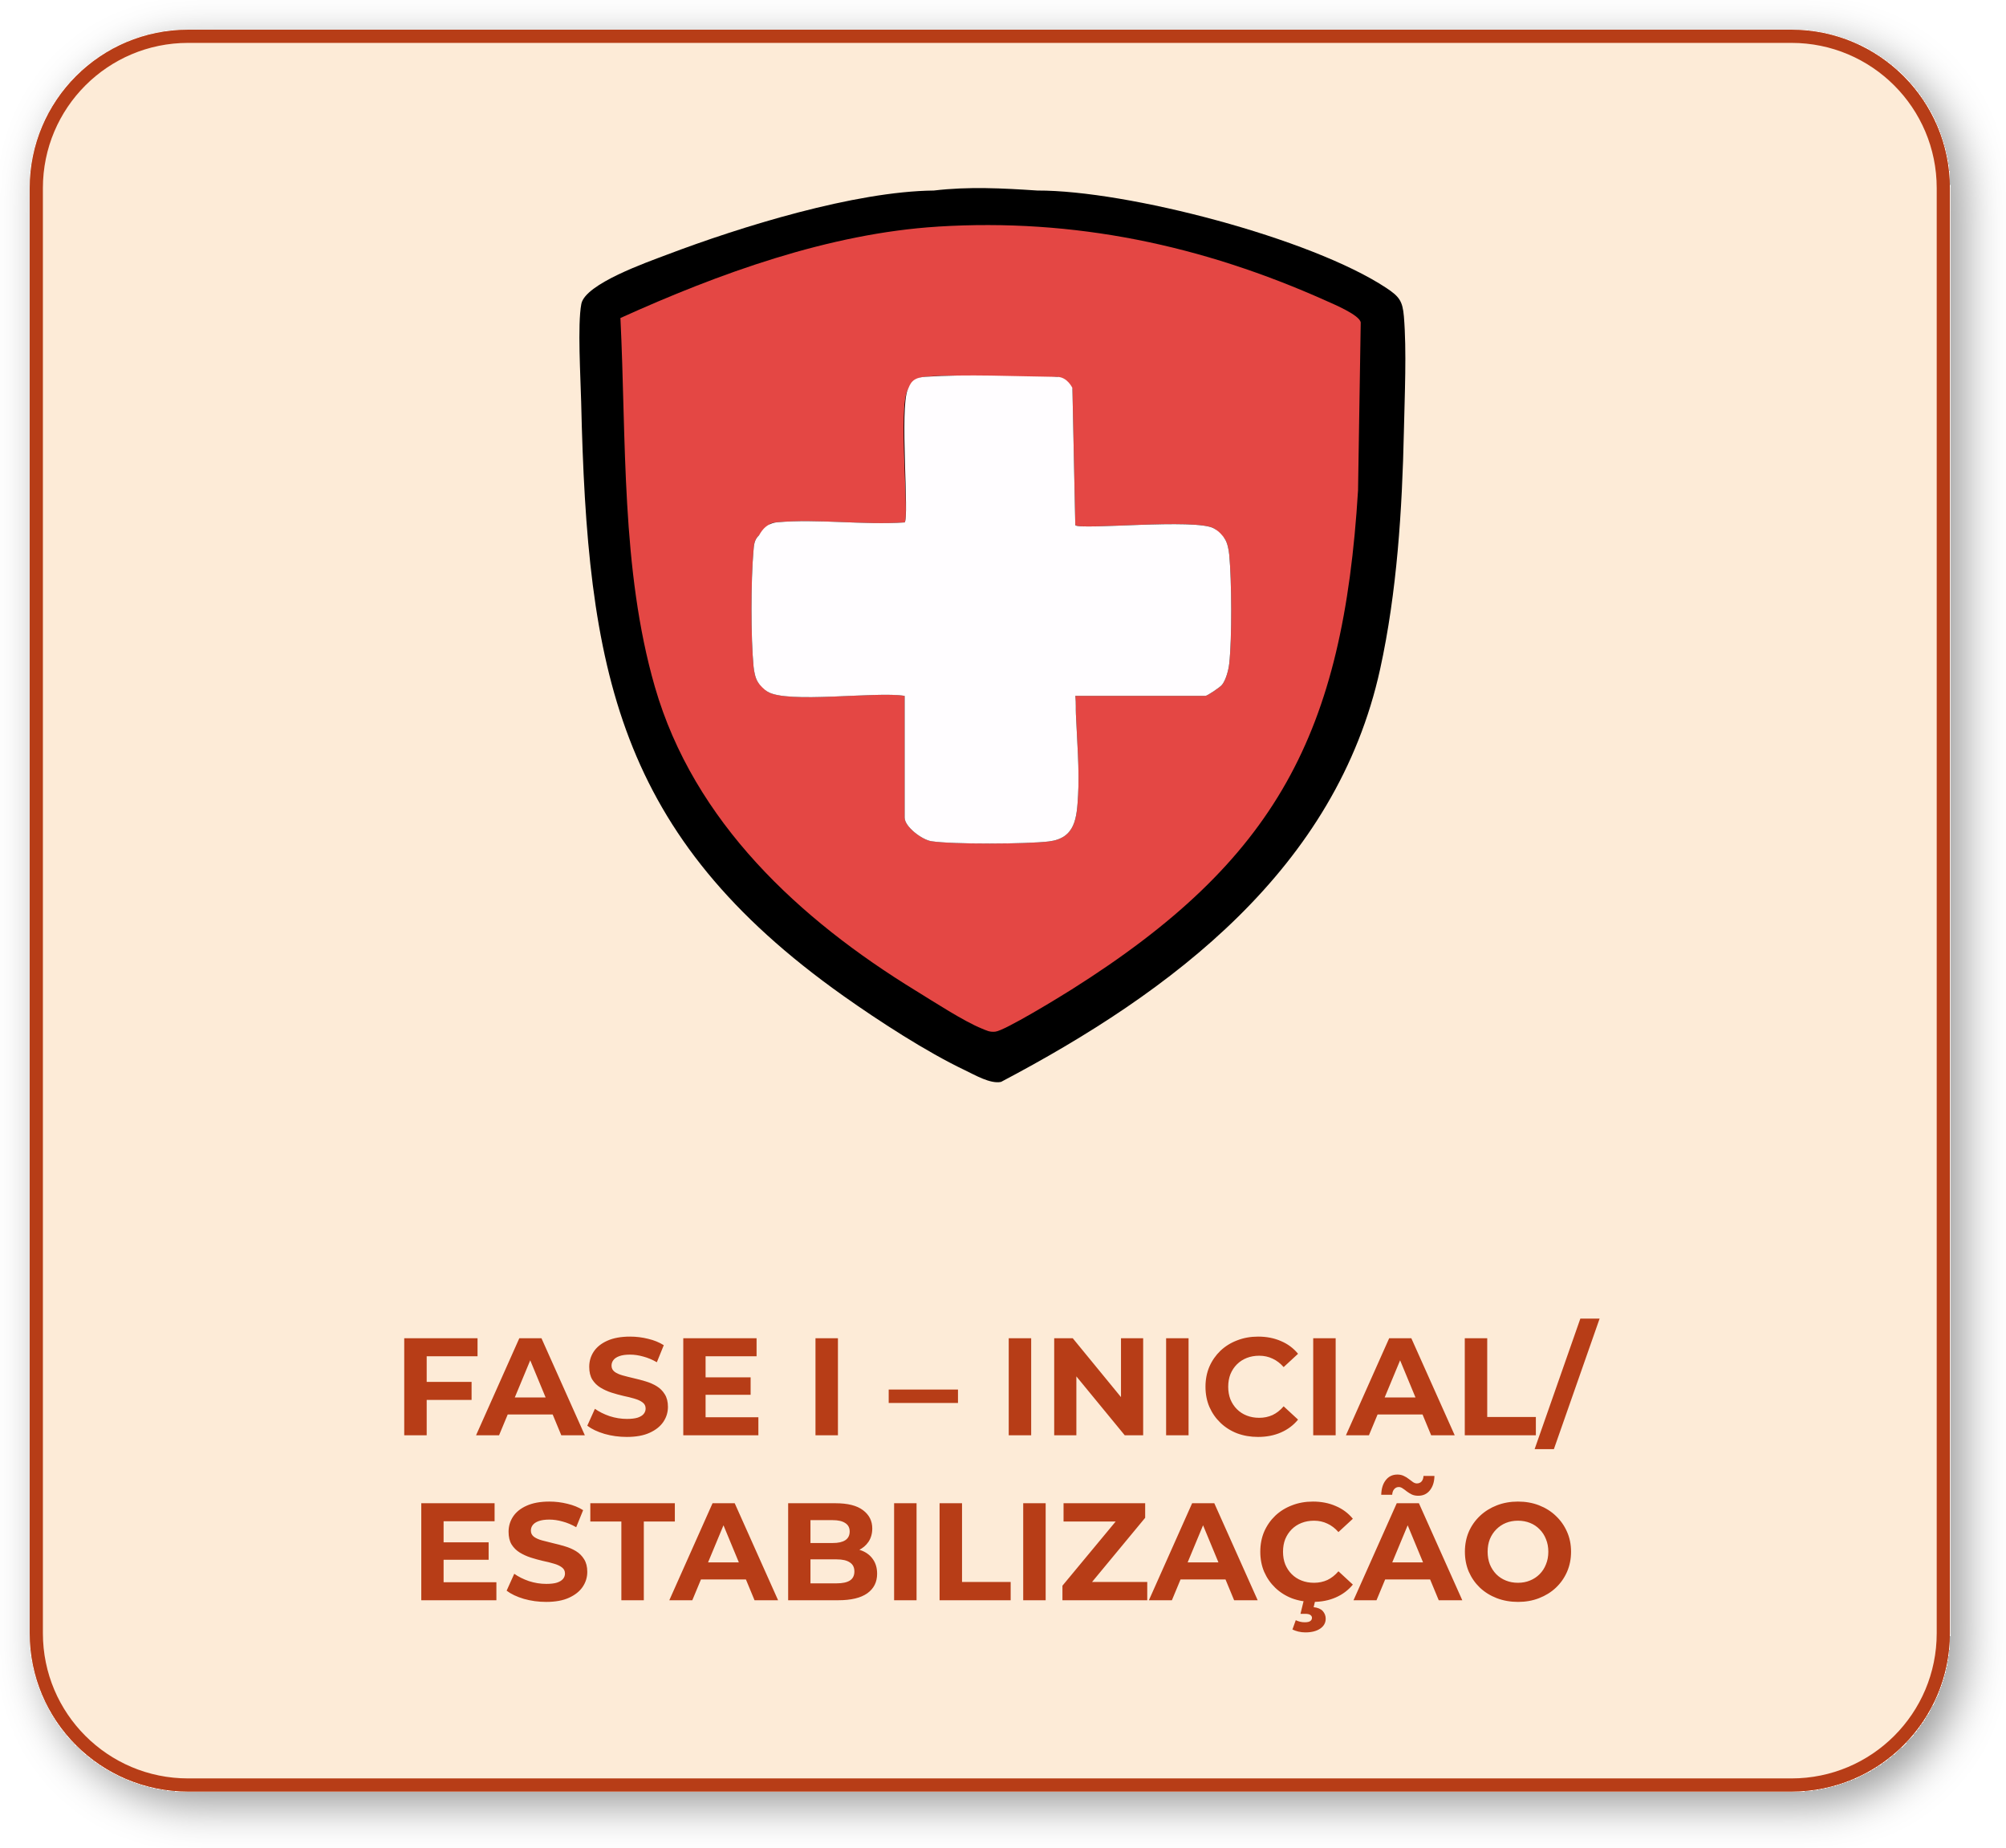
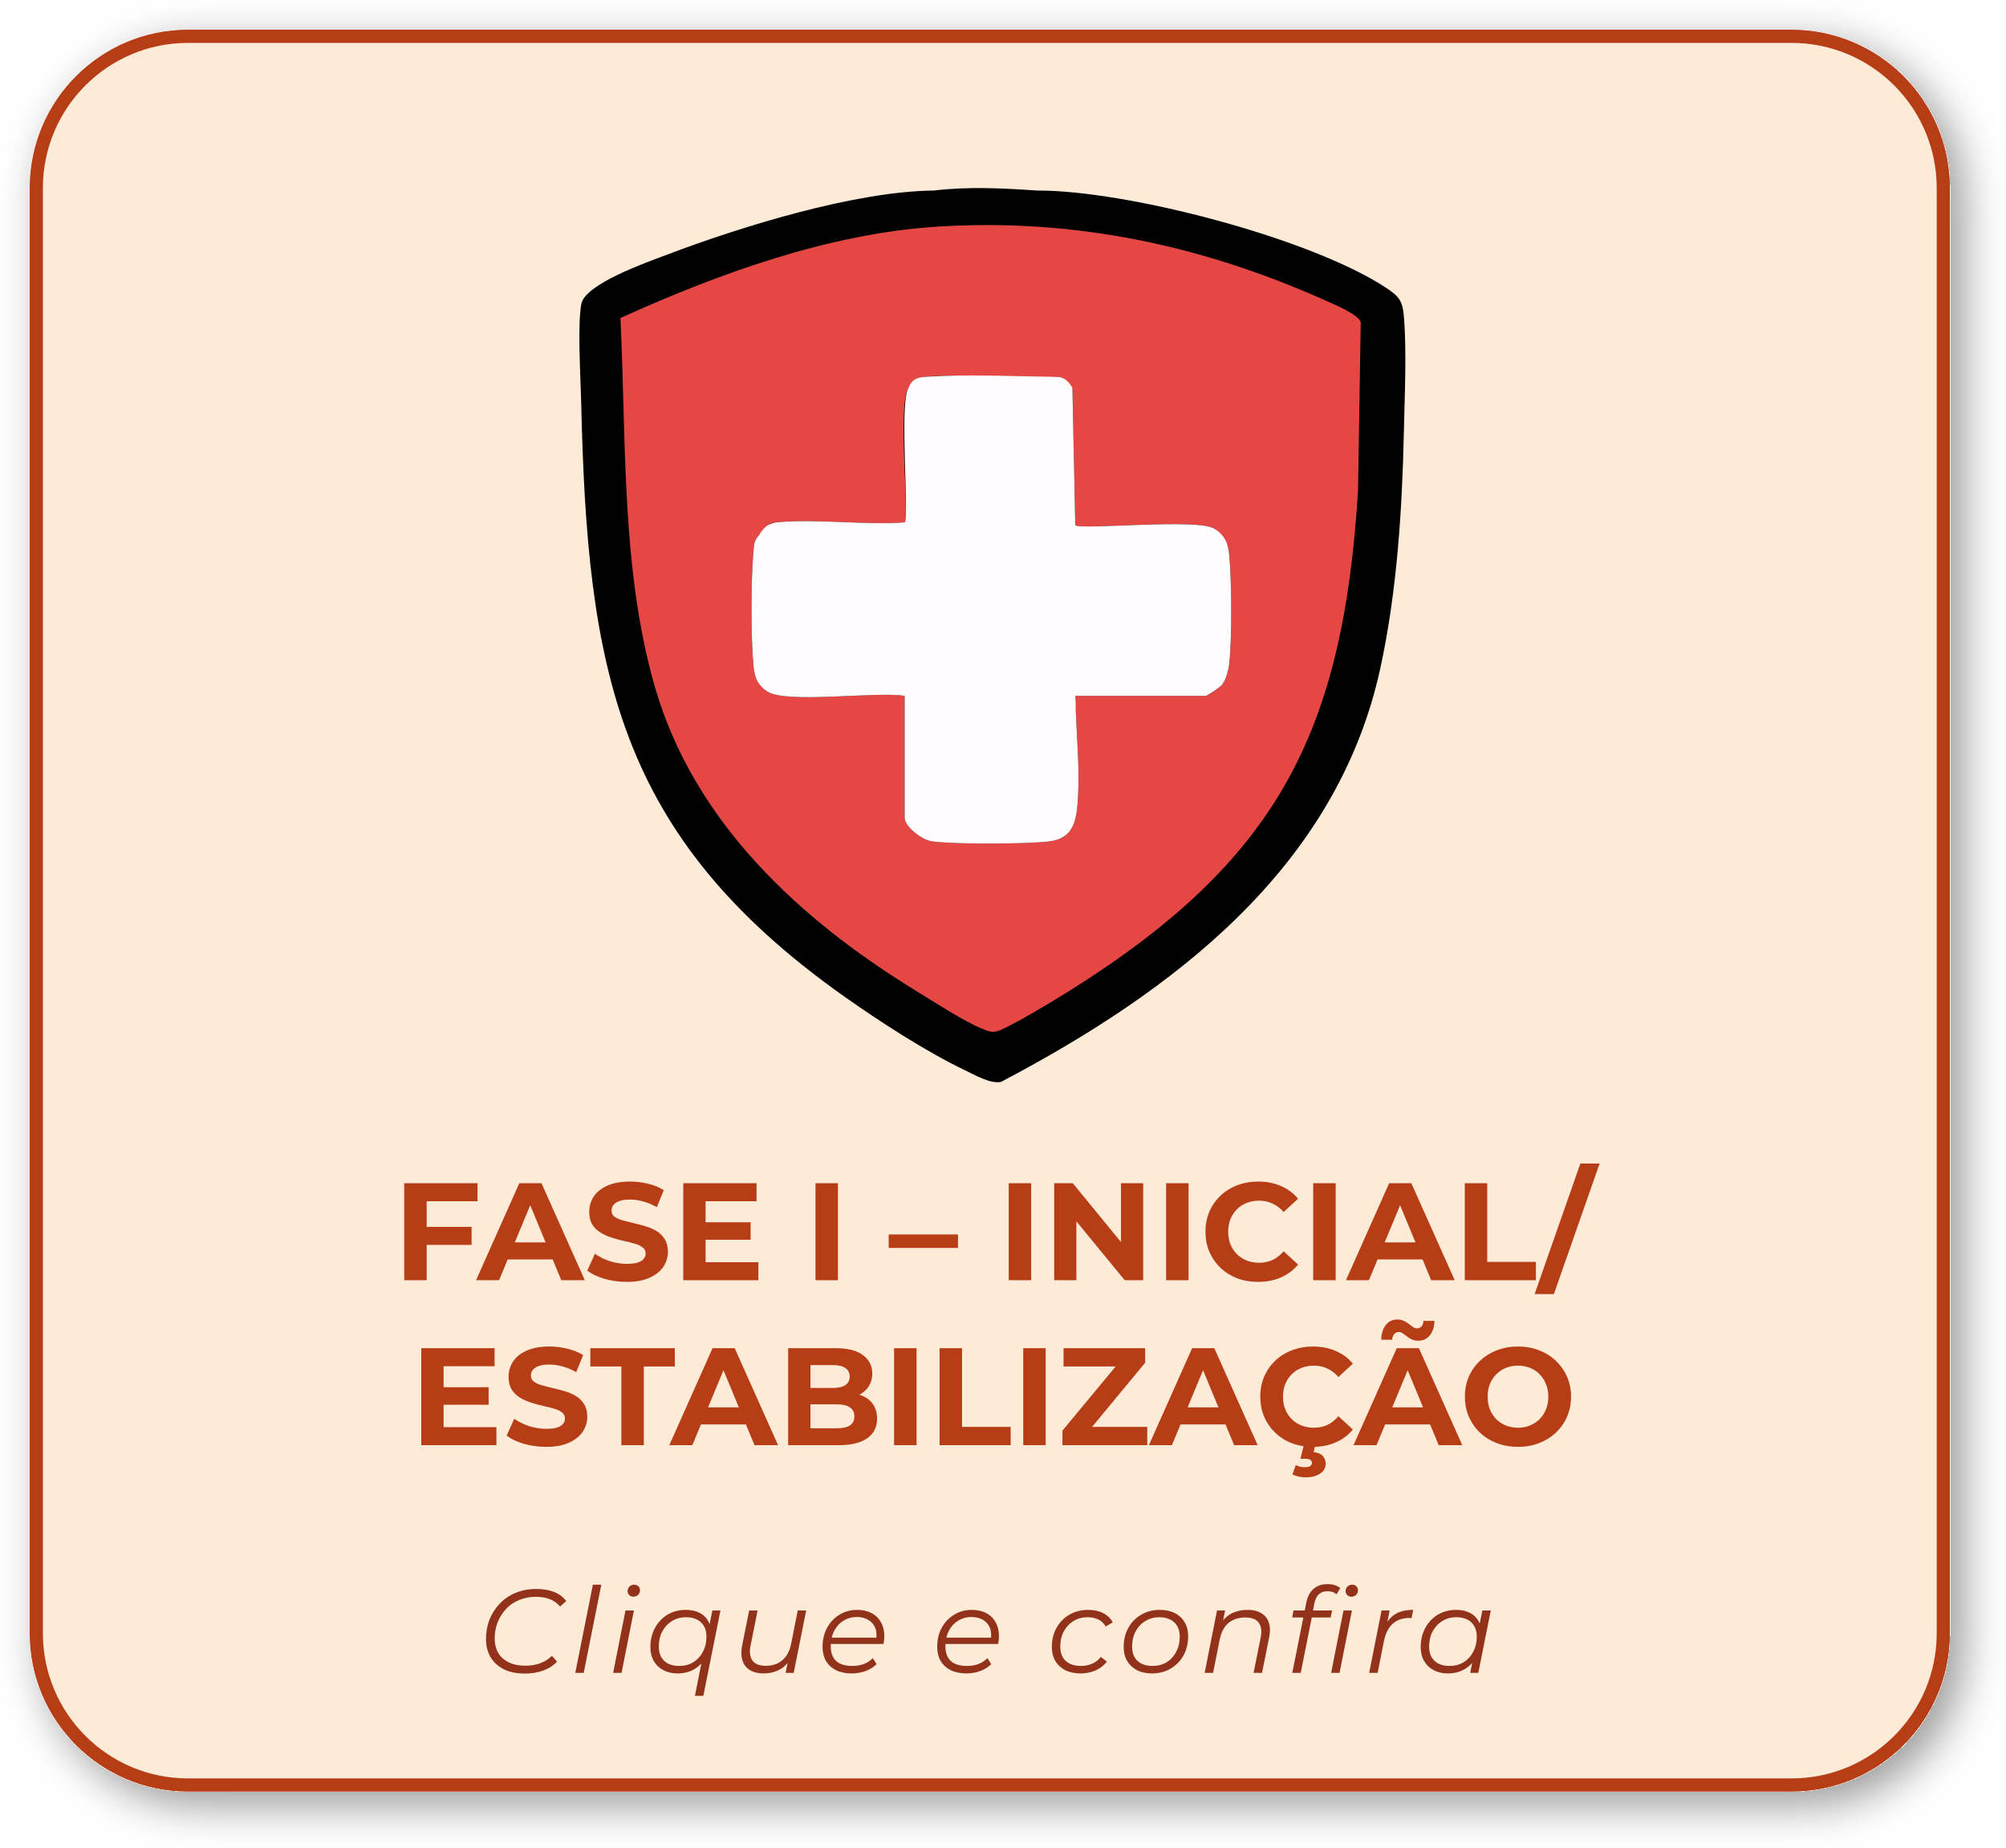
<svg xmlns="http://www.w3.org/2000/svg" width="304" height="280" viewBox="0 0 304 280" fill="none">
  <g id="Group 1721">
    <g id="Group 1576">
      <g id="Rectangle 424" filter="url(#filter0_d_1894_36934)">
        <rect x="4.5" y="4.5" width="291" height="267" rx="24" fill="#FDEBD7" />
        <rect x="5.5" y="5.5" width="289" height="265" rx="23" stroke="#B73D17" stroke-width="2" />
      </g>
      <g id="Group 1572">
        <g id="Group 1569">
          <g id="Group">
            <path id="Vector" d="M142.095 34.34C125.647 35.361 108.876 41.468 94.022 48.188C94.93 66.591 94.09 86.249 99.242 104.08C105.162 124.582 121.173 139.338 138.825 150.151C141.493 151.783 146.081 154.777 148.794 155.866C149.536 156.163 149.952 156.422 150.834 156.333C152.25 156.193 160.544 151.109 162.334 149.985C193.547 130.323 203.554 111.127 205.805 74.304L206.212 48.841C206.004 47.735 202.231 46.14 200.988 45.585C182.157 37.155 162.843 33.046 142.095 34.335V34.34Z" fill="#424242" />
            <path id="Vector_2" d="M212.754 65.341C212.496 77.231 211.707 89.752 209.154 101.388C202.527 131.613 177.653 150.291 151.707 163.949C150.1 164.297 147.716 162.889 146.232 162.181C140.355 159.382 133.16 154.705 127.813 150.919C93.394 126.524 89.005 101.477 88.073 60.906C87.988 57.276 87.5 49.177 88.098 46.056C88.683 43.003 98.101 39.725 101.014 38.618C112.293 34.332 129.555 28.997 141.517 28.874C146.762 28.247 151.957 28.522 157.206 28.874C170.801 28.828 198.689 36.1 210.083 43.631C212.038 44.928 212.559 45.611 212.754 47.956C213.187 53.175 212.869 59.99 212.754 65.341Z" fill="black" />
            <path id="Vector_3" d="M142.095 34.339C162.842 33.05 182.157 37.155 200.988 45.589C202.231 46.144 206.004 47.734 206.212 48.845L205.805 74.308C203.554 111.131 193.547 130.327 162.334 149.989C160.544 151.117 152.25 156.197 150.834 156.337C149.952 156.426 149.536 156.167 148.794 155.871C146.081 154.781 141.493 151.791 138.825 150.155C121.173 139.342 105.166 124.586 99.242 104.084C94.094 86.258 94.93 66.595 94.022 48.192C108.872 41.467 125.647 35.365 142.095 34.344V34.339ZM139.216 57.962C138.889 58.445 138.923 58.484 138.367 58.81C138.321 58.836 138.054 58.178 137.57 59.035C136.082 61.677 137.812 78.451 137.095 79.168C130.866 79.588 123.925 78.604 117.781 79.142C115.813 79.316 116.797 79.948 116.738 80.012C116.352 80.444 115.885 80.881 115.466 81.284C115.449 81.301 115.186 80.953 115.037 81.093C114.261 81.831 114.261 82.594 114.177 83.595C113.795 88 113.774 96.621 114.198 100.997C114.27 101.735 114.461 102.748 114.859 103.367C115.182 103.872 115.444 103.312 115.47 103.329C115.987 103.664 115.983 103.66 116.318 104.177C116.335 104.202 115.779 104.465 116.28 104.788C119.223 106.683 132.906 104.728 137.095 105.449V123.894C137.095 125.281 139.716 127.249 141.149 127.473C144.355 127.969 155.609 127.91 158.941 127.511C162.999 127.024 163.182 123.937 163.381 120.502C163.602 116.737 163.211 112.009 163.05 108.21C163.012 107.353 163.029 106.738 162.961 105.453H182.679C182.95 105.453 184.901 104.156 185.214 103.749C185.795 102.99 186.177 101.54 186.283 100.577C186.715 96.706 186.66 87.966 186.283 84.04C186.211 83.302 186.02 82.289 185.621 81.67C185.299 81.165 185.036 81.725 185.011 81.708C184.519 81.381 184.485 81.407 184.163 80.86C184.137 80.813 184.795 80.546 183.938 80.062C181.237 78.54 163.703 80.334 162.957 79.588L162.52 58.802L162.113 59.23C161.439 58.717 160.498 58.195 159.993 57.534C159.98 57.517 160.735 57.131 160.205 57.11C153.768 57.555 146.602 56.529 140.259 57.089C138.249 57.267 139.266 57.886 139.216 57.958V57.962Z" fill="#E44744" />
            <path id="Vector_4" d="M186.282 100.577C186.176 101.54 185.794 102.99 185.213 103.749C184.9 104.156 182.949 105.454 182.678 105.454H162.96C163.071 106.734 163.011 107.353 163.049 108.21C163.21 112.009 163.601 116.737 163.38 120.502C163.181 123.941 162.998 127.024 158.941 127.512C155.612 127.915 144.358 127.97 141.148 127.478C139.715 127.253 137.094 125.286 137.094 123.899V105.454C132.909 104.733 119.226 106.688 116.279 104.792C115.779 104.47 115.181 103.872 114.858 103.372C114.46 102.753 114.269 101.739 114.197 101.001C113.777 96.621 113.794 88.001 114.176 83.595C114.265 82.594 114.265 81.835 115.041 81.093C115.189 80.953 115.817 79.317 117.784 79.143C123.924 78.6 130.865 79.588 137.099 79.168C137.811 78.451 136.319 61.796 137.569 59.035C137.976 58.136 138.205 57.229 140.258 57.093C146.601 56.673 153.632 57.034 160.204 57.114C161.769 57.114 162.519 58.806 162.519 58.806L162.956 79.592C163.702 80.334 181.236 78.545 183.937 80.063C184.794 80.546 185.298 81.165 185.62 81.67C186.019 82.289 186.21 83.302 186.282 84.04C186.659 87.967 186.714 96.706 186.282 100.577Z" fill="#FFFDFF" />
          </g>
        </g>
-         <path id="FASE I â INICIAL/ESTABILIZAÃÃO" d="M64.41 209.415H71.466V212.145H64.41V209.415ZM64.662 217.5H61.26V202.8H72.369V205.53H64.662V217.5ZM72.145 217.5L78.698 202.8H82.058L88.63 217.5H85.061L79.684 204.522H81.028L75.632 217.5H72.145ZM75.421 214.35L76.325 211.767H83.885L84.808 214.35H75.421ZM94.986 217.752C93.81 217.752 92.683 217.598 91.605 217.29C90.527 216.968 89.659 216.555 89.001 216.051L90.156 213.489C90.786 213.937 91.528 214.308 92.382 214.602C93.25 214.882 94.125 215.022 95.007 215.022C95.679 215.022 96.218 214.959 96.624 214.833C97.044 214.693 97.352 214.504 97.548 214.266C97.744 214.028 97.842 213.755 97.842 213.447C97.842 213.055 97.688 212.747 97.38 212.523C97.072 212.285 96.666 212.096 96.162 211.956C95.658 211.802 95.098 211.662 94.482 211.536C93.88 211.396 93.271 211.228 92.655 211.032C92.053 210.836 91.5 210.584 90.996 210.276C90.492 209.968 90.079 209.562 89.757 209.058C89.449 208.554 89.295 207.91 89.295 207.126C89.295 206.286 89.519 205.523 89.967 204.837C90.429 204.137 91.115 203.584 92.025 203.178C92.949 202.758 94.104 202.548 95.49 202.548C96.414 202.548 97.324 202.66 98.22 202.884C99.116 203.094 99.907 203.416 100.593 203.85L99.543 206.433C98.857 206.041 98.171 205.754 97.485 205.572C96.799 205.376 96.127 205.278 95.469 205.278C94.811 205.278 94.272 205.355 93.852 205.509C93.432 205.663 93.131 205.866 92.949 206.118C92.767 206.356 92.676 206.636 92.676 206.958C92.676 207.336 92.83 207.644 93.138 207.882C93.446 208.106 93.852 208.288 94.356 208.428C94.86 208.568 95.413 208.708 96.015 208.848C96.631 208.988 97.24 209.149 97.842 209.331C98.458 209.513 99.018 209.758 99.522 210.066C100.026 210.374 100.432 210.78 100.74 211.284C101.062 211.788 101.223 212.425 101.223 213.195C101.223 214.021 100.992 214.777 100.53 215.463C100.068 216.149 99.375 216.702 98.451 217.122C97.541 217.542 96.386 217.752 94.986 217.752ZM106.676 208.722H113.753V211.368H106.676V208.722ZM106.928 214.77H114.929V217.5H103.547V202.8H114.656V205.53H106.928V214.77ZM123.583 217.5V202.8H126.985V217.5H123.583ZM134.678 212.607V210.57H145.178V212.607H134.678ZM152.868 217.5V202.8H156.27V217.5H152.868ZM159.759 217.5V202.8H162.573L171.246 213.384H169.881V202.8H173.241V217.5H170.448L161.754 206.916H163.119V217.5H159.759ZM176.719 217.5V202.8H180.121V217.5H176.719ZM190.645 217.752C189.511 217.752 188.454 217.57 187.474 217.206C186.508 216.828 185.668 216.296 184.954 215.61C184.24 214.924 183.68 214.119 183.274 213.195C182.882 212.271 182.686 211.256 182.686 210.15C182.686 209.044 182.882 208.029 183.274 207.105C183.68 206.181 184.24 205.376 184.954 204.69C185.682 204.004 186.529 203.479 187.495 203.115C188.461 202.737 189.518 202.548 190.666 202.548C191.94 202.548 193.088 202.772 194.11 203.22C195.146 203.654 196.014 204.298 196.714 205.152L194.53 207.168C194.026 206.594 193.466 206.167 192.85 205.887C192.234 205.593 191.562 205.446 190.834 205.446C190.148 205.446 189.518 205.558 188.944 205.782C188.37 206.006 187.873 206.328 187.453 206.748C187.033 207.168 186.704 207.665 186.466 208.239C186.242 208.813 186.13 209.45 186.13 210.15C186.13 210.85 186.242 211.487 186.466 212.061C186.704 212.635 187.033 213.132 187.453 213.552C187.873 213.972 188.37 214.294 188.944 214.518C189.518 214.742 190.148 214.854 190.834 214.854C191.562 214.854 192.234 214.714 192.85 214.434C193.466 214.14 194.026 213.699 194.53 213.111L196.714 215.127C196.014 215.981 195.146 216.632 194.11 217.08C193.088 217.528 191.933 217.752 190.645 217.752ZM199.011 217.5V202.8H202.413V217.5H199.011ZM203.97 217.5L210.522 202.8H213.882L220.455 217.5H216.885L211.509 204.522H212.853L207.456 217.5H203.97ZM207.246 214.35L208.149 211.767H215.709L216.633 214.35H207.246ZM221.98 217.5V202.8H225.382V214.728H232.753V217.5H221.98ZM232.566 219.6L239.496 199.818H242.415L235.485 219.6H232.566ZM66.973 233.722H74.05V236.368H66.973V233.722ZM67.225 239.77H75.226V242.5H63.844V227.8H74.953V230.53H67.225V239.77ZM82.763 242.752C81.587 242.752 80.46 242.598 79.382 242.29C78.304 241.968 77.436 241.555 76.778 241.051L77.933 238.489C78.563 238.937 79.305 239.308 80.159 239.602C81.027 239.882 81.902 240.022 82.784 240.022C83.456 240.022 83.995 239.959 84.401 239.833C84.821 239.693 85.129 239.504 85.325 239.266C85.521 239.028 85.619 238.755 85.619 238.447C85.619 238.055 85.465 237.747 85.157 237.523C84.849 237.285 84.443 237.096 83.939 236.956C83.435 236.802 82.875 236.662 82.259 236.536C81.657 236.396 81.048 236.228 80.432 236.032C79.83 235.836 79.277 235.584 78.773 235.276C78.269 234.968 77.856 234.562 77.534 234.058C77.226 233.554 77.072 232.91 77.072 232.126C77.072 231.286 77.296 230.523 77.744 229.837C78.206 229.137 78.892 228.584 79.802 228.178C80.726 227.758 81.881 227.548 83.267 227.548C84.191 227.548 85.101 227.66 85.997 227.884C86.893 228.094 87.684 228.416 88.37 228.85L87.32 231.433C86.634 231.041 85.948 230.754 85.262 230.572C84.576 230.376 83.904 230.278 83.246 230.278C82.588 230.278 82.049 230.355 81.629 230.509C81.209 230.663 80.908 230.866 80.726 231.118C80.544 231.356 80.453 231.636 80.453 231.958C80.453 232.336 80.607 232.644 80.915 232.882C81.223 233.106 81.629 233.288 82.133 233.428C82.637 233.568 83.19 233.708 83.792 233.848C84.408 233.988 85.017 234.149 85.619 234.331C86.235 234.513 86.795 234.758 87.299 235.066C87.803 235.374 88.209 235.78 88.517 236.284C88.839 236.788 89 237.425 89 238.195C89 239.021 88.769 239.777 88.307 240.463C87.845 241.149 87.152 241.702 86.228 242.122C85.318 242.542 84.163 242.752 82.763 242.752ZM94.165 242.5V230.572H89.46V227.8H102.27V230.572H97.567V242.5H94.165ZM101.431 242.5L107.983 227.8H111.343L117.916 242.5H114.346L108.97 229.522H110.314L104.917 242.5H101.431ZM104.707 239.35L105.61 236.767H113.17L114.094 239.35H104.707ZM119.441 242.5V227.8H126.623C128.471 227.8 129.857 228.15 130.781 228.85C131.719 229.55 132.188 230.474 132.188 231.622C132.188 232.392 131.999 233.064 131.621 233.638C131.243 234.198 130.725 234.632 130.067 234.94C129.409 235.248 128.653 235.402 127.799 235.402L128.198 234.541C129.122 234.541 129.941 234.695 130.655 235.003C131.369 235.297 131.922 235.738 132.314 236.326C132.72 236.914 132.923 237.635 132.923 238.489C132.923 239.749 132.426 240.736 131.432 241.45C130.438 242.15 128.975 242.5 127.043 242.5H119.441ZM122.822 239.938H126.791C127.673 239.938 128.338 239.798 128.786 239.518C129.248 239.224 129.479 238.762 129.479 238.132C129.479 237.516 129.248 237.061 128.786 236.767C128.338 236.459 127.673 236.305 126.791 236.305H122.57V233.827H126.203C127.029 233.827 127.659 233.687 128.093 233.407C128.541 233.113 128.765 232.672 128.765 232.084C128.765 231.51 128.541 231.083 128.093 230.803C127.659 230.509 127.029 230.362 126.203 230.362H122.822V239.938ZM135.498 242.5V227.8H138.9V242.5H135.498ZM142.389 242.5V227.8H145.791V239.728H153.162V242.5H142.389ZM155.063 242.5V227.8H158.465V242.5H155.063ZM161.008 242.5V240.295L170.101 229.333L170.521 230.572H161.176V227.8H173.545V230.005L164.473 240.967L164.053 239.728H173.86V242.5H161.008ZM174.11 242.5L180.662 227.8H184.022L190.595 242.5H187.025L181.649 229.522H182.993L177.596 242.5H174.11ZM177.386 239.35L178.289 236.767H185.849L186.773 239.35H177.386ZM198.95 242.752C197.816 242.752 196.759 242.57 195.779 242.206C194.813 241.828 193.973 241.296 193.259 240.61C192.545 239.924 191.985 239.119 191.579 238.195C191.187 237.271 190.991 236.256 190.991 235.15C190.991 234.044 191.187 233.029 191.579 232.105C191.985 231.181 192.545 230.376 193.259 229.69C193.987 229.004 194.834 228.479 195.8 228.115C196.766 227.737 197.823 227.548 198.971 227.548C200.245 227.548 201.393 227.772 202.415 228.22C203.451 228.654 204.319 229.298 205.019 230.152L202.835 232.168C202.331 231.594 201.771 231.167 201.155 230.887C200.539 230.593 199.867 230.446 199.139 230.446C198.453 230.446 197.823 230.558 197.249 230.782C196.675 231.006 196.178 231.328 195.758 231.748C195.338 232.168 195.009 232.665 194.771 233.239C194.547 233.813 194.435 234.45 194.435 235.15C194.435 235.85 194.547 236.487 194.771 237.061C195.009 237.635 195.338 238.132 195.758 238.552C196.178 238.972 196.675 239.294 197.249 239.518C197.823 239.742 198.453 239.854 199.139 239.854C199.867 239.854 200.539 239.714 201.155 239.434C201.771 239.14 202.331 238.699 202.835 238.111L205.019 240.127C204.319 240.981 203.451 241.632 202.415 242.08C201.393 242.528 200.238 242.752 198.95 242.752ZM197.816 247.372C197.452 247.372 197.095 247.33 196.745 247.246C196.409 247.162 196.115 247.057 195.863 246.931L196.367 245.524C196.577 245.622 196.794 245.699 197.018 245.755C197.242 245.811 197.48 245.839 197.732 245.839C198.124 245.839 198.404 245.776 198.572 245.65C198.74 245.524 198.824 245.363 198.824 245.167C198.824 244.985 198.74 244.838 198.572 244.726C198.418 244.614 198.159 244.558 197.795 244.558H197.081L197.627 242.332H199.37L199.076 243.55C199.706 243.62 200.168 243.816 200.462 244.138C200.756 244.474 200.903 244.859 200.903 245.293C200.903 245.923 200.623 246.427 200.063 246.805C199.503 247.183 198.754 247.372 197.816 247.372ZM205.118 242.5L211.67 227.8H215.03L221.603 242.5H218.033L212.657 229.522H214.001L208.604 242.5H205.118ZM208.394 239.35L209.297 236.767H216.857L217.781 239.35H208.394ZM214.925 226.666C214.561 226.666 214.239 226.603 213.959 226.477C213.679 226.337 213.427 226.183 213.203 226.015C212.979 225.833 212.769 225.679 212.573 225.553C212.377 225.413 212.181 225.343 211.985 225.343C211.705 225.343 211.474 225.448 211.292 225.658C211.11 225.854 211.005 226.141 210.977 226.519H209.318C209.346 225.581 209.577 224.839 210.011 224.293C210.445 223.733 211.033 223.453 211.775 223.453C212.139 223.453 212.461 223.523 212.741 223.663C213.021 223.789 213.273 223.943 213.497 224.125C213.735 224.307 213.952 224.468 214.148 224.608C214.344 224.734 214.533 224.797 214.715 224.797C215.009 224.797 215.247 224.699 215.429 224.503C215.611 224.293 215.709 224.013 215.723 223.663H217.382C217.368 224.559 217.137 225.287 216.689 225.847C216.255 226.393 215.667 226.666 214.925 226.666ZM230.063 242.752C228.901 242.752 227.823 242.563 226.829 242.185C225.849 241.807 224.995 241.275 224.267 240.589C223.553 239.903 222.993 239.098 222.587 238.174C222.195 237.25 221.999 236.242 221.999 235.15C221.999 234.058 222.195 233.05 222.587 232.126C222.993 231.202 223.56 230.397 224.288 229.711C225.016 229.025 225.87 228.493 226.85 228.115C227.83 227.737 228.894 227.548 230.042 227.548C231.204 227.548 232.268 227.737 233.234 228.115C234.214 228.493 235.061 229.025 235.775 229.711C236.503 230.397 237.07 231.202 237.476 232.126C237.882 233.036 238.085 234.044 238.085 235.15C238.085 236.242 237.882 237.257 237.476 238.195C237.07 239.119 236.503 239.924 235.775 240.61C235.061 241.282 234.214 241.807 233.234 242.185C232.268 242.563 231.211 242.752 230.063 242.752ZM230.042 239.854C230.7 239.854 231.302 239.742 231.848 239.518C232.408 239.294 232.898 238.972 233.318 238.552C233.738 238.132 234.06 237.635 234.284 237.061C234.522 236.487 234.641 235.85 234.641 235.15C234.641 234.45 234.522 233.813 234.284 233.239C234.06 232.665 233.738 232.168 233.318 231.748C232.912 231.328 232.429 231.006 231.869 230.782C231.309 230.558 230.7 230.446 230.042 230.446C229.384 230.446 228.775 230.558 228.215 230.782C227.669 231.006 227.186 231.328 226.766 231.748C226.346 232.168 226.017 232.665 225.779 233.239C225.555 233.813 225.443 234.45 225.443 235.15C225.443 235.836 225.555 236.473 225.779 237.061C226.017 237.635 226.339 238.132 226.745 238.552C227.165 238.972 227.655 239.294 228.215 239.518C228.775 239.742 229.384 239.854 230.042 239.854Z" fill="#B73D17" />
+         <path id="FASE I â INICIAL/ESTABILIZAÃÃO" d="M64.41 185.918H71.466V188.648H64.41V185.918ZM64.662 194.003H61.26V179.303H72.369V182.033H64.662V194.003ZM72.145 194.003L78.698 179.303H82.058L88.63 194.003H85.061L79.684 181.025H81.028L75.632 194.003H72.145ZM75.421 190.853L76.325 188.27H83.885L84.808 190.853H75.421ZM94.986 194.255C93.81 194.255 92.683 194.101 91.605 193.793C90.527 193.471 89.659 193.058 89.001 192.554L90.156 189.992C90.786 190.44 91.528 190.811 92.382 191.105C93.25 191.385 94.125 191.525 95.007 191.525C95.679 191.525 96.218 191.462 96.624 191.336C97.044 191.196 97.352 191.007 97.548 190.769C97.744 190.531 97.842 190.258 97.842 189.95C97.842 189.558 97.688 189.25 97.38 189.026C97.072 188.788 96.666 188.599 96.162 188.459C95.658 188.305 95.098 188.165 94.482 188.039C93.88 187.899 93.271 187.731 92.655 187.535C92.053 187.339 91.5 187.087 90.996 186.779C90.492 186.471 90.079 186.065 89.757 185.561C89.449 185.057 89.295 184.413 89.295 183.629C89.295 182.789 89.519 182.026 89.967 181.34C90.429 180.64 91.115 180.087 92.025 179.681C92.949 179.261 94.104 179.051 95.49 179.051C96.414 179.051 97.324 179.163 98.22 179.387C99.116 179.597 99.907 179.919 100.593 180.353L99.543 182.936C98.857 182.544 98.171 182.257 97.485 182.075C96.799 181.879 96.127 181.781 95.469 181.781C94.811 181.781 94.272 181.858 93.852 182.012C93.432 182.166 93.131 182.369 92.949 182.621C92.767 182.859 92.676 183.139 92.676 183.461C92.676 183.839 92.83 184.147 93.138 184.385C93.446 184.609 93.852 184.791 94.356 184.931C94.86 185.071 95.413 185.211 96.015 185.351C96.631 185.491 97.24 185.652 97.842 185.834C98.458 186.016 99.018 186.261 99.522 186.569C100.026 186.877 100.432 187.283 100.74 187.787C101.062 188.291 101.223 188.928 101.223 189.698C101.223 190.524 100.992 191.28 100.53 191.966C100.068 192.652 99.375 193.205 98.451 193.625C97.541 194.045 96.386 194.255 94.986 194.255ZM106.676 185.225H113.753V187.871H106.676V185.225ZM106.928 191.273H114.929V194.003H103.547V179.303H114.656V182.033H106.928V191.273ZM123.583 194.003V179.303H126.985V194.003H123.583ZM134.678 189.11V187.073H145.178V189.11H134.678ZM152.868 194.003V179.303H156.27V194.003H152.868ZM159.759 194.003V179.303H162.573L171.246 189.887H169.881V179.303H173.241V194.003H170.448L161.754 183.419H163.119V194.003H159.759ZM176.719 194.003V179.303H180.121V194.003H176.719ZM190.645 194.255C189.511 194.255 188.454 194.073 187.474 193.709C186.508 193.331 185.668 192.799 184.954 192.113C184.24 191.427 183.68 190.622 183.274 189.698C182.882 188.774 182.686 187.759 182.686 186.653C182.686 185.547 182.882 184.532 183.274 183.608C183.68 182.684 184.24 181.879 184.954 181.193C185.682 180.507 186.529 179.982 187.495 179.618C188.461 179.24 189.518 179.051 190.666 179.051C191.94 179.051 193.088 179.275 194.11 179.723C195.146 180.157 196.014 180.801 196.714 181.655L194.53 183.671C194.026 183.097 193.466 182.67 192.85 182.39C192.234 182.096 191.562 181.949 190.834 181.949C190.148 181.949 189.518 182.061 188.944 182.285C188.37 182.509 187.873 182.831 187.453 183.251C187.033 183.671 186.704 184.168 186.466 184.742C186.242 185.316 186.13 185.953 186.13 186.653C186.13 187.353 186.242 187.99 186.466 188.564C186.704 189.138 187.033 189.635 187.453 190.055C187.873 190.475 188.37 190.797 188.944 191.021C189.518 191.245 190.148 191.357 190.834 191.357C191.562 191.357 192.234 191.217 192.85 190.937C193.466 190.643 194.026 190.202 194.53 189.614L196.714 191.63C196.014 192.484 195.146 193.135 194.11 193.583C193.088 194.031 191.933 194.255 190.645 194.255ZM199.011 194.003V179.303H202.413V194.003H199.011ZM203.97 194.003L210.522 179.303H213.882L220.455 194.003H216.885L211.509 181.025H212.853L207.456 194.003H203.97ZM207.246 190.853L208.149 188.27H215.709L216.633 190.853H207.246ZM221.98 194.003V179.303H225.382V191.231H232.753V194.003H221.98ZM232.566 196.103L239.496 176.321H242.415L235.485 196.103H232.566ZM66.973 210.225H74.05V212.871H66.973V210.225ZM67.225 216.273H75.226V219.003H63.844V204.303H74.953V207.033H67.225V216.273ZM82.763 219.255C81.587 219.255 80.46 219.101 79.382 218.793C78.304 218.471 77.436 218.058 76.778 217.554L77.933 214.992C78.563 215.44 79.305 215.811 80.159 216.105C81.027 216.385 81.902 216.525 82.784 216.525C83.456 216.525 83.995 216.462 84.401 216.336C84.821 216.196 85.129 216.007 85.325 215.769C85.521 215.531 85.619 215.258 85.619 214.95C85.619 214.558 85.465 214.25 85.157 214.026C84.849 213.788 84.443 213.599 83.939 213.459C83.435 213.305 82.875 213.165 82.259 213.039C81.657 212.899 81.048 212.731 80.432 212.535C79.83 212.339 79.277 212.087 78.773 211.779C78.269 211.471 77.856 211.065 77.534 210.561C77.226 210.057 77.072 209.413 77.072 208.629C77.072 207.789 77.296 207.026 77.744 206.34C78.206 205.64 78.892 205.087 79.802 204.681C80.726 204.261 81.881 204.051 83.267 204.051C84.191 204.051 85.101 204.163 85.997 204.387C86.893 204.597 87.684 204.919 88.37 205.353L87.32 207.936C86.634 207.544 85.948 207.257 85.262 207.075C84.576 206.879 83.904 206.781 83.246 206.781C82.588 206.781 82.049 206.858 81.629 207.012C81.209 207.166 80.908 207.369 80.726 207.621C80.544 207.859 80.453 208.139 80.453 208.461C80.453 208.839 80.607 209.147 80.915 209.385C81.223 209.609 81.629 209.791 82.133 209.931C82.637 210.071 83.19 210.211 83.792 210.351C84.408 210.491 85.017 210.652 85.619 210.834C86.235 211.016 86.795 211.261 87.299 211.569C87.803 211.877 88.209 212.283 88.517 212.787C88.839 213.291 89 213.928 89 214.698C89 215.524 88.769 216.28 88.307 216.966C87.845 217.652 87.152 218.205 86.228 218.625C85.318 219.045 84.163 219.255 82.763 219.255ZM94.165 219.003V207.075H89.46V204.303H102.27V207.075H97.567V219.003H94.165ZM101.431 219.003L107.983 204.303H111.343L117.916 219.003H114.346L108.97 206.025H110.314L104.917 219.003H101.431ZM104.707 215.853L105.61 213.27H113.17L114.094 215.853H104.707ZM119.441 219.003V204.303H126.623C128.471 204.303 129.857 204.653 130.781 205.353C131.719 206.053 132.188 206.977 132.188 208.125C132.188 208.895 131.999 209.567 131.621 210.141C131.243 210.701 130.725 211.135 130.067 211.443C129.409 211.751 128.653 211.905 127.799 211.905L128.198 211.044C129.122 211.044 129.941 211.198 130.655 211.506C131.369 211.8 131.922 212.241 132.314 212.829C132.72 213.417 132.923 214.138 132.923 214.992C132.923 216.252 132.426 217.239 131.432 217.953C130.438 218.653 128.975 219.003 127.043 219.003H119.441ZM122.822 216.441H126.791C127.673 216.441 128.338 216.301 128.786 216.021C129.248 215.727 129.479 215.265 129.479 214.635C129.479 214.019 129.248 213.564 128.786 213.27C128.338 212.962 127.673 212.808 126.791 212.808H122.57V210.33H126.203C127.029 210.33 127.659 210.19 128.093 209.91C128.541 209.616 128.765 209.175 128.765 208.587C128.765 208.013 128.541 207.586 128.093 207.306C127.659 207.012 127.029 206.865 126.203 206.865H122.822V216.441ZM135.498 219.003V204.303H138.9V219.003H135.498ZM142.389 219.003V204.303H145.791V216.231H153.162V219.003H142.389ZM155.063 219.003V204.303H158.465V219.003H155.063ZM161.008 219.003V216.798L170.101 205.836L170.521 207.075H161.176V204.303H173.545V206.508L164.473 217.47L164.053 216.231H173.86V219.003H161.008ZM174.11 219.003L180.662 204.303H184.022L190.595 219.003H187.025L181.649 206.025H182.993L177.596 219.003H174.11ZM177.386 215.853L178.289 213.27H185.849L186.773 215.853H177.386ZM198.95 219.255C197.816 219.255 196.759 219.073 195.779 218.709C194.813 218.331 193.973 217.799 193.259 217.113C192.545 216.427 191.985 215.622 191.579 214.698C191.187 213.774 190.991 212.759 190.991 211.653C190.991 210.547 191.187 209.532 191.579 208.608C191.985 207.684 192.545 206.879 193.259 206.193C193.987 205.507 194.834 204.982 195.8 204.618C196.766 204.24 197.823 204.051 198.971 204.051C200.245 204.051 201.393 204.275 202.415 204.723C203.451 205.157 204.319 205.801 205.019 206.655L202.835 208.671C202.331 208.097 201.771 207.67 201.155 207.39C200.539 207.096 199.867 206.949 199.139 206.949C198.453 206.949 197.823 207.061 197.249 207.285C196.675 207.509 196.178 207.831 195.758 208.251C195.338 208.671 195.009 209.168 194.771 209.742C194.547 210.316 194.435 210.953 194.435 211.653C194.435 212.353 194.547 212.99 194.771 213.564C195.009 214.138 195.338 214.635 195.758 215.055C196.178 215.475 196.675 215.797 197.249 216.021C197.823 216.245 198.453 216.357 199.139 216.357C199.867 216.357 200.539 216.217 201.155 215.937C201.771 215.643 202.331 215.202 202.835 214.614L205.019 216.63C204.319 217.484 203.451 218.135 202.415 218.583C201.393 219.031 200.238 219.255 198.95 219.255ZM197.816 223.875C197.452 223.875 197.095 223.833 196.745 223.749C196.409 223.665 196.115 223.56 195.863 223.434L196.367 222.027C196.577 222.125 196.794 222.202 197.018 222.258C197.242 222.314 197.48 222.342 197.732 222.342C198.124 222.342 198.404 222.279 198.572 222.153C198.74 222.027 198.824 221.866 198.824 221.67C198.824 221.488 198.74 221.341 198.572 221.229C198.418 221.117 198.159 221.061 197.795 221.061H197.081L197.627 218.835H199.37L199.076 220.053C199.706 220.123 200.168 220.319 200.462 220.641C200.756 220.977 200.903 221.362 200.903 221.796C200.903 222.426 200.623 222.93 200.063 223.308C199.503 223.686 198.754 223.875 197.816 223.875ZM205.118 219.003L211.67 204.303H215.03L221.603 219.003H218.033L212.657 206.025H214.001L208.604 219.003H205.118ZM208.394 215.853L209.297 213.27H216.857L217.781 215.853H208.394ZM214.925 203.169C214.561 203.169 214.239 203.106 213.959 202.98C213.679 202.84 213.427 202.686 213.203 202.518C212.979 202.336 212.769 202.182 212.573 202.056C212.377 201.916 212.181 201.846 211.985 201.846C211.705 201.846 211.474 201.951 211.292 202.161C211.11 202.357 211.005 202.644 210.977 203.022H209.318C209.346 202.084 209.577 201.342 210.011 200.796C210.445 200.236 211.033 199.956 211.775 199.956C212.139 199.956 212.461 200.026 212.741 200.166C213.021 200.292 213.273 200.446 213.497 200.628C213.735 200.81 213.952 200.971 214.148 201.111C214.344 201.237 214.533 201.3 214.715 201.3C215.009 201.3 215.247 201.202 215.429 201.006C215.611 200.796 215.709 200.516 215.723 200.166H217.382C217.368 201.062 217.137 201.79 216.689 202.35C216.255 202.896 215.667 203.169 214.925 203.169ZM230.063 219.255C228.901 219.255 227.823 219.066 226.829 218.688C225.849 218.31 224.995 217.778 224.267 217.092C223.553 216.406 222.993 215.601 222.587 214.677C222.195 213.753 221.999 212.745 221.999 211.653C221.999 210.561 222.195 209.553 222.587 208.629C222.993 207.705 223.56 206.9 224.288 206.214C225.016 205.528 225.87 204.996 226.85 204.618C227.83 204.24 228.894 204.051 230.042 204.051C231.204 204.051 232.268 204.24 233.234 204.618C234.214 204.996 235.061 205.528 235.775 206.214C236.503 206.9 237.07 207.705 237.476 208.629C237.882 209.539 238.085 210.547 238.085 211.653C238.085 212.745 237.882 213.76 237.476 214.698C237.07 215.622 236.503 216.427 235.775 217.113C235.061 217.785 234.214 218.31 233.234 218.688C232.268 219.066 231.211 219.255 230.063 219.255ZM230.042 216.357C230.7 216.357 231.302 216.245 231.848 216.021C232.408 215.797 232.898 215.475 233.318 215.055C233.738 214.635 234.06 214.138 234.284 213.564C234.522 212.99 234.641 212.353 234.641 211.653C234.641 210.953 234.522 210.316 234.284 209.742C234.06 209.168 233.738 208.671 233.318 208.251C232.912 207.831 232.429 207.509 231.869 207.285C231.309 207.061 230.7 206.949 230.042 206.949C229.384 206.949 228.775 207.061 228.215 207.285C227.669 207.509 227.186 207.831 226.766 208.251C226.346 208.671 226.017 209.168 225.779 209.742C225.555 210.316 225.443 210.953 225.443 211.653C225.443 212.339 225.555 212.976 225.779 213.564C226.017 214.138 226.339 214.635 226.745 215.055C227.165 215.475 227.655 215.797 228.215 216.021C228.775 216.245 229.384 216.357 230.042 216.357Z" fill="#B73D17" />
      </g>
    </g>
+     <path id="Clique e confira" d="M79.538 253.608C78.29 253.608 77.228 253.392 76.352 252.96C75.476 252.516 74.804 251.904 74.336 251.124C73.88 250.332 73.652 249.414 73.652 248.37C73.652 247.338 73.826 246.366 74.174 245.454C74.534 244.542 75.044 243.738 75.704 243.042C76.376 242.334 77.18 241.782 78.116 241.386C79.064 240.99 80.132 240.792 81.32 240.792C82.328 240.792 83.222 240.948 84.002 241.26C84.782 241.572 85.382 242.028 85.802 242.628L84.866 243.456C84.47 242.964 83.972 242.598 83.372 242.358C82.772 242.106 82.052 241.98 81.212 241.98C80.264 241.98 79.4 242.148 78.62 242.484C77.852 242.808 77.198 243.264 76.658 243.852C76.118 244.44 75.698 245.118 75.398 245.886C75.11 246.642 74.966 247.452 74.966 248.316C74.966 249.12 75.14 249.834 75.488 250.458C75.848 251.07 76.376 251.55 77.072 251.898C77.768 252.246 78.62 252.42 79.628 252.42C80.456 252.42 81.206 252.294 81.878 252.042C82.55 251.79 83.138 251.418 83.642 250.926L84.416 251.808C83.864 252.396 83.162 252.846 82.31 253.158C81.458 253.458 80.534 253.608 79.538 253.608ZM87.183 253.5L89.847 240.144H91.126L88.462 253.5H87.183ZM92.918 253.5L94.79 244.05H96.067L94.195 253.5H92.918ZM95.978 241.962C95.725 241.962 95.516 241.878 95.347 241.71C95.192 241.542 95.114 241.344 95.114 241.116C95.114 240.852 95.204 240.624 95.383 240.432C95.576 240.24 95.816 240.144 96.103 240.144C96.356 240.144 96.566 240.222 96.734 240.378C96.901 240.534 96.986 240.732 96.986 240.972C96.986 241.26 96.889 241.5 96.698 241.692C96.505 241.872 96.266 241.962 95.978 241.962ZM102.683 253.59C101.879 253.59 101.165 253.428 100.541 253.104C99.918 252.78 99.431 252.318 99.084 251.718C98.736 251.118 98.561 250.404 98.561 249.576C98.561 248.772 98.694 248.028 98.957 247.344C99.222 246.66 99.594 246.066 100.073 245.562C100.553 245.046 101.117 244.65 101.765 244.374C102.425 244.098 103.139 243.96 103.907 243.96C104.735 243.96 105.437 244.11 106.013 244.41C106.589 244.698 107.033 245.124 107.345 245.688C107.657 246.24 107.813 246.912 107.813 247.704C107.813 248.844 107.603 249.858 107.183 250.746C106.763 251.634 106.169 252.33 105.401 252.834C104.633 253.338 103.727 253.59 102.683 253.59ZM102.953 252.456C103.745 252.456 104.447 252.27 105.059 251.898C105.683 251.514 106.169 250.986 106.517 250.314C106.877 249.642 107.057 248.88 107.057 248.028C107.057 247.092 106.781 246.366 106.229 245.85C105.689 245.334 104.927 245.076 103.943 245.076C103.163 245.076 102.461 245.268 101.837 245.652C101.213 246.036 100.721 246.564 100.361 247.236C100.013 247.896 99.84 248.658 99.84 249.522C99.84 250.446 100.109 251.166 100.649 251.682C101.201 252.198 101.969 252.456 102.953 252.456ZM105.311 256.992L106.553 250.764L107.147 248.874L107.345 247.056L107.957 244.05H109.181L106.589 256.992H105.311ZM115.711 253.59C114.883 253.59 114.193 253.422 113.641 253.086C113.101 252.75 112.729 252.27 112.525 251.646C112.321 251.022 112.297 250.284 112.453 249.432L113.533 244.05H114.811L113.731 249.432C113.551 250.368 113.653 251.106 114.037 251.646C114.421 252.174 115.093 252.438 116.053 252.438C117.049 252.438 117.877 252.162 118.537 251.61C119.209 251.058 119.659 250.23 119.887 249.126L120.895 244.05H122.173L120.283 253.5H119.059L119.599 250.782L119.869 251.232C119.425 252.048 118.837 252.648 118.105 253.032C117.385 253.404 116.587 253.59 115.711 253.59ZM129.064 253.59C128.164 253.59 127.378 253.428 126.706 253.104C126.046 252.768 125.536 252.3 125.176 251.7C124.828 251.1 124.654 250.386 124.654 249.558C124.654 248.478 124.882 247.518 125.338 246.678C125.794 245.838 126.418 245.178 127.21 244.698C128.002 244.206 128.896 243.96 129.892 243.96C130.732 243.96 131.458 244.122 132.07 244.446C132.682 244.758 133.156 245.214 133.492 245.814C133.84 246.414 134.014 247.134 134.014 247.974C134.014 248.166 134.002 248.364 133.978 248.568C133.954 248.76 133.924 248.946 133.888 249.126H125.59L125.752 248.172H133.294L132.772 248.532C132.892 247.776 132.838 247.14 132.61 246.624C132.382 246.108 132.028 245.718 131.548 245.454C131.08 245.178 130.516 245.04 129.856 245.04C129.088 245.04 128.404 245.232 127.804 245.616C127.204 245.988 126.736 246.51 126.4 247.182C126.064 247.842 125.896 248.616 125.896 249.504C125.896 250.452 126.166 251.184 126.706 251.7C127.258 252.204 128.08 252.456 129.172 252.456C129.808 252.456 130.396 252.354 130.936 252.15C131.476 251.934 131.92 251.64 132.268 251.268L132.844 252.186C132.4 252.63 131.842 252.978 131.17 253.23C130.51 253.47 129.808 253.59 129.064 253.59ZM146.439 253.59C145.539 253.59 144.753 253.428 144.081 253.104C143.421 252.768 142.911 252.3 142.551 251.7C142.203 251.1 142.029 250.386 142.029 249.558C142.029 248.478 142.257 247.518 142.713 246.678C143.169 245.838 143.793 245.178 144.585 244.698C145.377 244.206 146.271 243.96 147.267 243.96C148.107 243.96 148.833 244.122 149.445 244.446C150.057 244.758 150.531 245.214 150.867 245.814C151.215 246.414 151.389 247.134 151.389 247.974C151.389 248.166 151.377 248.364 151.353 248.568C151.329 248.76 151.299 248.946 151.263 249.126H142.965L143.127 248.172H150.669L150.147 248.532C150.267 247.776 150.213 247.14 149.985 246.624C149.757 246.108 149.403 245.718 148.923 245.454C148.455 245.178 147.891 245.04 147.231 245.04C146.463 245.04 145.779 245.232 145.179 245.616C144.579 245.988 144.111 246.51 143.775 247.182C143.439 247.842 143.271 248.616 143.271 249.504C143.271 250.452 143.541 251.184 144.081 251.7C144.633 252.204 145.455 252.456 146.547 252.456C147.183 252.456 147.771 252.354 148.311 252.15C148.851 251.934 149.295 251.64 149.643 251.268L150.219 252.186C149.775 252.63 149.217 252.978 148.545 253.23C147.885 253.47 147.183 253.59 146.439 253.59ZM163.777 253.59C162.877 253.59 162.097 253.428 161.437 253.104C160.789 252.768 160.285 252.3 159.925 251.7C159.577 251.1 159.403 250.392 159.403 249.576C159.403 248.496 159.637 247.536 160.105 246.696C160.573 245.844 161.221 245.178 162.049 244.698C162.889 244.206 163.843 243.96 164.911 243.96C165.787 243.96 166.537 244.122 167.161 244.446C167.797 244.758 168.289 245.226 168.637 245.85L167.557 246.48C167.293 246 166.927 245.646 166.459 245.418C166.003 245.19 165.451 245.076 164.803 245.076C164.011 245.076 163.303 245.268 162.679 245.652C162.055 246.036 161.563 246.564 161.203 247.236C160.855 247.896 160.681 248.658 160.681 249.522C160.681 250.446 160.951 251.166 161.491 251.682C162.043 252.198 162.823 252.456 163.831 252.456C164.443 252.456 165.007 252.342 165.523 252.114C166.051 251.874 166.483 251.532 166.819 251.088L167.737 251.79C167.329 252.354 166.771 252.798 166.063 253.122C165.355 253.434 164.593 253.59 163.777 253.59ZM174.589 253.59C173.713 253.59 172.951 253.428 172.303 253.104C171.667 252.768 171.169 252.3 170.809 251.7C170.461 251.1 170.287 250.392 170.287 249.576C170.287 248.496 170.521 247.536 170.989 246.696C171.457 245.844 172.105 245.178 172.933 244.698C173.761 244.206 174.703 243.96 175.759 243.96C176.635 243.96 177.391 244.122 178.027 244.446C178.675 244.77 179.173 245.232 179.521 245.832C179.881 246.432 180.061 247.14 180.061 247.956C180.061 249.036 179.827 250.002 179.359 250.854C178.891 251.694 178.243 252.36 177.415 252.852C176.599 253.344 175.657 253.59 174.589 253.59ZM174.679 252.456C175.471 252.456 176.173 252.27 176.785 251.898C177.409 251.514 177.895 250.986 178.243 250.314C178.603 249.642 178.783 248.88 178.783 248.028C178.783 247.092 178.507 246.366 177.955 245.85C177.415 245.334 176.653 245.076 175.669 245.076C174.889 245.076 174.187 245.268 173.563 245.652C172.939 246.036 172.447 246.564 172.087 247.236C171.739 247.896 171.565 248.658 171.565 249.522C171.565 250.446 171.835 251.166 172.375 251.682C172.927 252.198 173.695 252.456 174.679 252.456ZM189.06 243.96C189.912 243.96 190.608 244.128 191.148 244.464C191.7 244.788 192.078 245.262 192.282 245.886C192.498 246.51 192.516 247.254 192.336 248.118L191.256 253.5H189.978L191.058 248.1C191.25 247.164 191.148 246.432 190.752 245.904C190.368 245.376 189.684 245.112 188.7 245.112C187.692 245.112 186.852 245.388 186.18 245.94C185.52 246.492 185.076 247.32 184.848 248.424L183.84 253.5H182.562L184.434 244.05H185.658L185.118 246.768L184.848 246.3C185.304 245.484 185.892 244.89 186.612 244.518C187.344 244.146 188.16 243.96 189.06 243.96ZM195.842 253.5L197.966 242.844C198.146 241.956 198.506 241.272 199.046 240.792C199.598 240.3 200.318 240.054 201.206 240.054C201.59 240.054 201.95 240.108 202.286 240.216C202.622 240.324 202.898 240.474 203.114 240.666L202.538 241.602C202.202 241.29 201.758 241.134 201.206 241.134C200.654 241.134 200.21 241.284 199.874 241.584C199.55 241.872 199.322 242.34 199.19 242.988L198.902 244.374L198.83 244.932L197.12 253.5H195.842ZM195.824 245.112L196.022 244.05H201.872L201.656 245.112H195.824ZM201.728 253.5L203.6 244.05H204.878L203.006 253.5H201.728ZM204.788 241.962C204.536 241.962 204.326 241.878 204.158 241.71C204.002 241.542 203.924 241.344 203.924 241.116C203.924 240.852 204.014 240.624 204.194 240.432C204.386 240.24 204.626 240.144 204.914 240.144C205.166 240.144 205.376 240.222 205.544 240.378C205.712 240.534 205.796 240.732 205.796 240.972C205.796 241.26 205.7 241.5 205.508 241.692C205.316 241.872 205.076 241.962 204.788 241.962ZM207.495 253.5L209.367 244.05H210.591L210.051 246.84L209.907 246.354C210.327 245.526 210.879 244.92 211.563 244.536C212.259 244.152 213.123 243.96 214.155 243.96L213.921 245.202C213.861 245.202 213.801 245.202 213.741 245.202C213.693 245.19 213.633 245.184 213.561 245.184C212.553 245.184 211.719 245.478 211.059 246.066C210.411 246.642 209.967 247.518 209.727 248.694L208.773 253.5H207.495ZM219.423 253.59C218.619 253.59 217.905 253.428 217.281 253.104C216.657 252.78 216.171 252.318 215.823 251.718C215.475 251.118 215.301 250.404 215.301 249.576C215.301 248.772 215.433 248.028 215.697 247.344C215.961 246.66 216.333 246.066 216.813 245.562C217.293 245.046 217.857 244.65 218.505 244.374C219.165 244.098 219.879 243.96 220.647 243.96C221.475 243.96 222.177 244.11 222.753 244.41C223.329 244.698 223.773 245.124 224.085 245.688C224.397 246.24 224.553 246.912 224.553 247.704C224.553 248.844 224.343 249.858 223.923 250.746C223.503 251.634 222.909 252.33 222.141 252.834C221.373 253.338 220.467 253.59 219.423 253.59ZM219.693 252.456C220.485 252.456 221.187 252.27 221.799 251.898C222.423 251.514 222.909 250.986 223.257 250.314C223.617 249.642 223.797 248.88 223.797 248.028C223.797 247.092 223.521 246.366 222.969 245.85C222.429 245.334 221.667 245.076 220.683 245.076C219.903 245.076 219.201 245.268 218.577 245.652C217.953 246.036 217.461 246.564 217.101 247.236C216.753 247.896 216.579 248.658 216.579 249.522C216.579 250.446 216.849 251.166 217.389 251.682C217.941 252.198 218.709 252.456 219.693 252.456ZM222.807 253.5L223.347 250.782L223.887 248.874L224.067 246.894L224.643 244.05H225.921L224.031 253.5H222.807Z" fill="#92321A" />
  </g>
  <defs>
    <filter id="filter0_d_1894_36934" x="0" y="0" width="304" height="280" filterUnits="userSpaceOnUse" color-interpolation-filters="sRGB">
      <feFlood flood-opacity="0" result="BackgroundImageFix" />
      <feColorMatrix in="SourceAlpha" type="matrix" values="0 0 0 0 0 0 0 0 0 0 0 0 0 0 0 0 0 0 127 0" result="hardAlpha" />
      <feOffset dx="2" dy="2" />
      <feGaussianBlur stdDeviation="3.25" />
      <feComposite in2="hardAlpha" operator="out" />
      <feColorMatrix type="matrix" values="0 0 0 0 0 0 0 0 0 0 0 0 0 0 0 0 0 0 0.4 0" />
      <feBlend mode="normal" in2="BackgroundImageFix" result="effect1_dropShadow_1894_36934" />
      <feBlend mode="normal" in="SourceGraphic" in2="effect1_dropShadow_1894_36934" result="shape" />
    </filter>
  </defs>
</svg>
